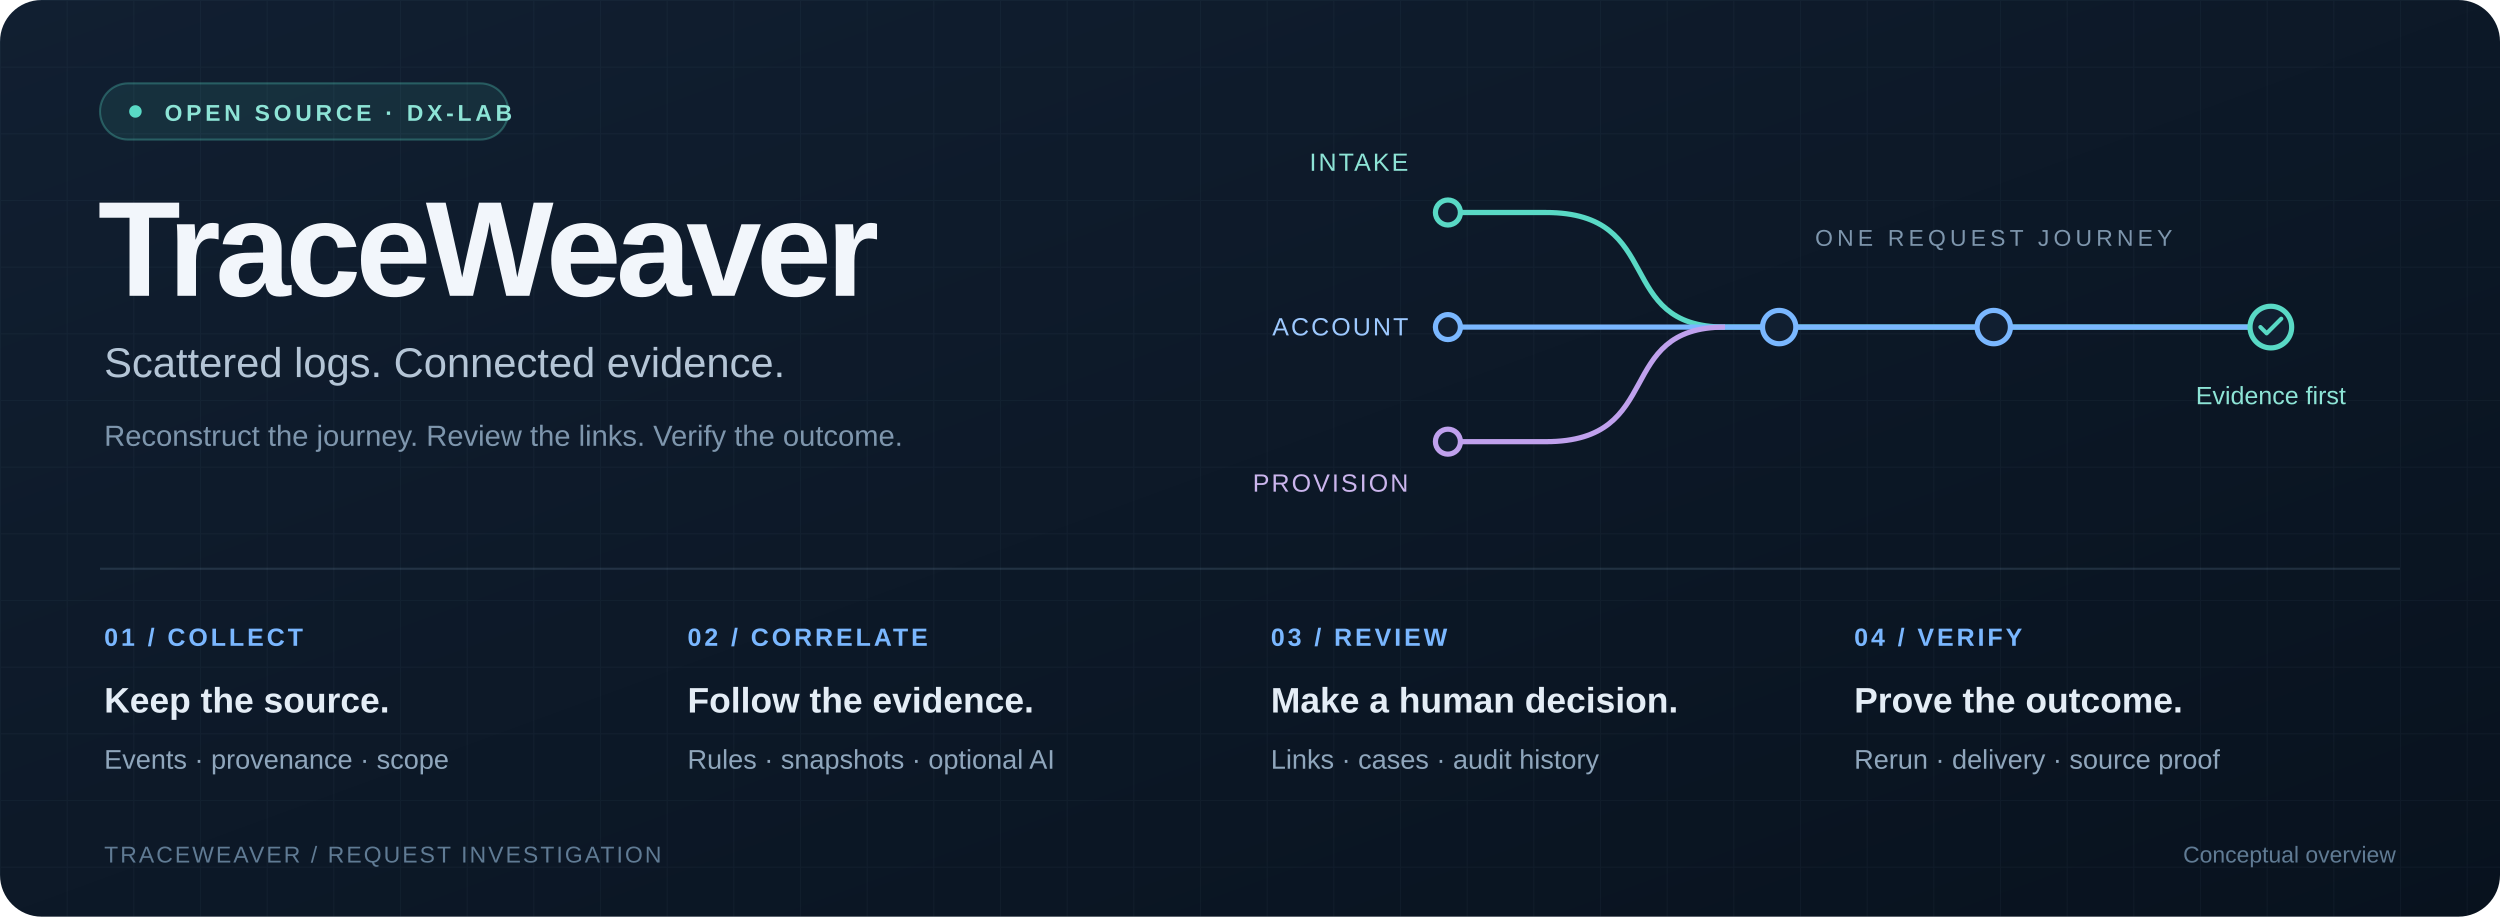
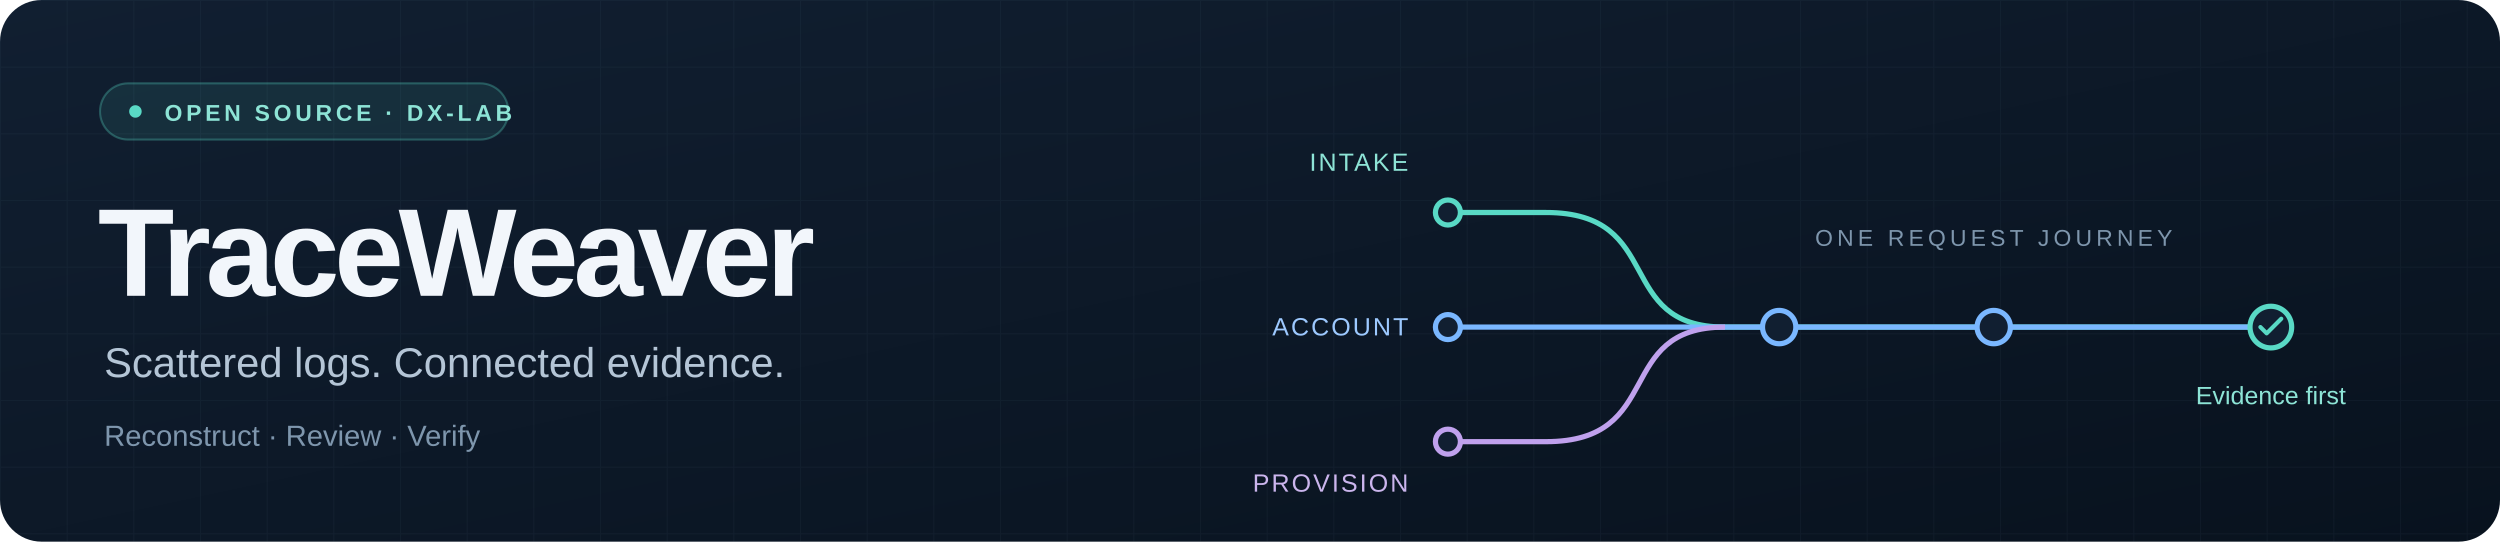
- <svg xmlns="http://www.w3.org/2000/svg" width="1200" height="440" viewBox="0 0 1200 440" role="img" aria-labelledby="title desc">
+ <svg xmlns="http://www.w3.org/2000/svg" width="1200" height="260" viewBox="0 0 1200 260" role="img" aria-labelledby="title desc">
  <defs>
    <linearGradient id="bg" x2="1" y2="1">
      <stop stop-color="#111f31" />
      <stop offset="1" stop-color="#08121e" />
    </linearGradient>
    <pattern id="grid" width="32" height="32" patternUnits="userSpaceOnUse">
      <path d="M32 0H0V32" fill="none" stroke="#90b2d0" stroke-opacity=".045" />
    </pattern>
  </defs>
-   <rect width="1200" height="440" rx="20" fill="url(#bg)" />
-   <rect width="1200" height="440" rx="20" fill="url(#grid)" />
+   <rect width="1200" height="260" rx="20" fill="url(#bg)" />
+   <rect width="1200" height="260" rx="20" fill="url(#grid)" />
  <g font-family="Segoe UI, Arial, sans-serif">
    <rect x="48" y="40" width="196" height="27" rx="13.5" fill="#59d9c5" fill-opacity=".1" stroke="#59d9c5" stroke-opacity=".3" />
    <circle cx="65" cy="53.5" r="3" fill="#59d9c5" />
    <text x="79" y="58" fill="#8de4d6" font-size="11" font-weight="600" letter-spacing="1.8">OPEN SOURCE · DX-LAB</text>
-     <text x="47" y="142" fill="#f2f6fb" font-size="65" font-weight="700" letter-spacing="-2.5">TraceWeaver</text>
+     <text x="47" y="142" fill="#f2f6fb" font-size="60" font-weight="700" letter-spacing="-2.5">TraceWeaver</text>
    <text x="50" y="181" fill="#b4c5d6" font-size="20">Scattered logs. Connected evidence.</text>
-     <text x="50" y="214" fill="#7e96ad" font-size="14">Reconstruct the journey. Review the links. Verify the outcome.</text>
+     <text x="50" y="214" fill="#7e96ad" font-size="14">Reconstruct · Review · Verify</text>
    <g fill="none" stroke-width="2.5">
      <path d="M694 102H742C800 102 774 157 828 157H1090" stroke="#59d9c5" />
      <path d="M694 157H1090" stroke="#7ab7ff" />
      <path d="M694 212H742C800 212 774 157 828 157" stroke="#c0a1ed" />
    </g>
    <g fill="#111f31" stroke-width="2.5">
      <circle cx="695" cy="102" r="6" stroke="#59d9c5" />
      <circle cx="695" cy="157" r="6" stroke="#7ab7ff" />
      <circle cx="695" cy="212" r="6" stroke="#c0a1ed" />
      <circle cx="854" cy="157" r="8" stroke="#7ab7ff" />
      <circle cx="957" cy="157" r="8" stroke="#7ab7ff" />
      <circle cx="1090" cy="157" r="10" stroke="#59d9c5" />
    </g>
    <path d="m1085 157 3 3 7-7" fill="none" stroke="#59d9c5" stroke-width="2" stroke-linecap="round" stroke-linejoin="round" />
    <text x="676" y="82" text-anchor="end" fill="#8de4d6" font-size="12" letter-spacing="1">INTAKE</text>
    <text x="676" y="161" text-anchor="end" fill="#9dc9ff" font-size="12" letter-spacing="1">ACCOUNT</text>
    <text x="676" y="236" text-anchor="end" fill="#cbb5ed" font-size="12" letter-spacing="1">PROVISION</text>
    <text x="957" y="118" text-anchor="middle" fill="#7e96ad" font-size="11" letter-spacing="2">ONE REQUEST JOURNEY</text>
    <text x="1090" y="194" text-anchor="middle" fill="#8de4d6" font-size="12">Evidence first</text>
-     <path d="M48 273H1152" stroke="#8aa9c5" stroke-opacity=".18" />
-     <g font-size="12" font-weight="600" letter-spacing="1.4" fill="#7ab7ff">
-       <text x="50" y="310">01 / COLLECT</text>
-       <text x="330" y="310">02 / CORRELATE</text>
-       <text x="610" y="310">03 / REVIEW</text>
-       <text x="890" y="310">04 / VERIFY</text>
-     </g>
-     <g font-size="17" font-weight="600" fill="#e4edf6">
-       <text x="50" y="342">Keep the source.</text>
-       <text x="330" y="342">Follow the evidence.</text>
-       <text x="610" y="342">Make a human decision.</text>
-       <text x="890" y="342">Prove the outcome.</text>
-     </g>
-     <g font-size="13" fill="#8fa6bc">
-       <text x="50" y="369">Events · provenance · scope</text>
-       <text x="330" y="369">Rules · snapshots · optional AI</text>
-       <text x="610" y="369">Links · cases · audit history</text>
-       <text x="890" y="369">Rerun · delivery · source proof</text>
-     </g>
-     <text x="50" y="414" fill="#607b94" font-size="11" letter-spacing="1">TRACEWEAVER / REQUEST INVESTIGATION</text>
-     <text x="1150" y="414" text-anchor="end" fill="#607b94" font-size="11">Conceptual overview</text>
  </g>
</svg>
